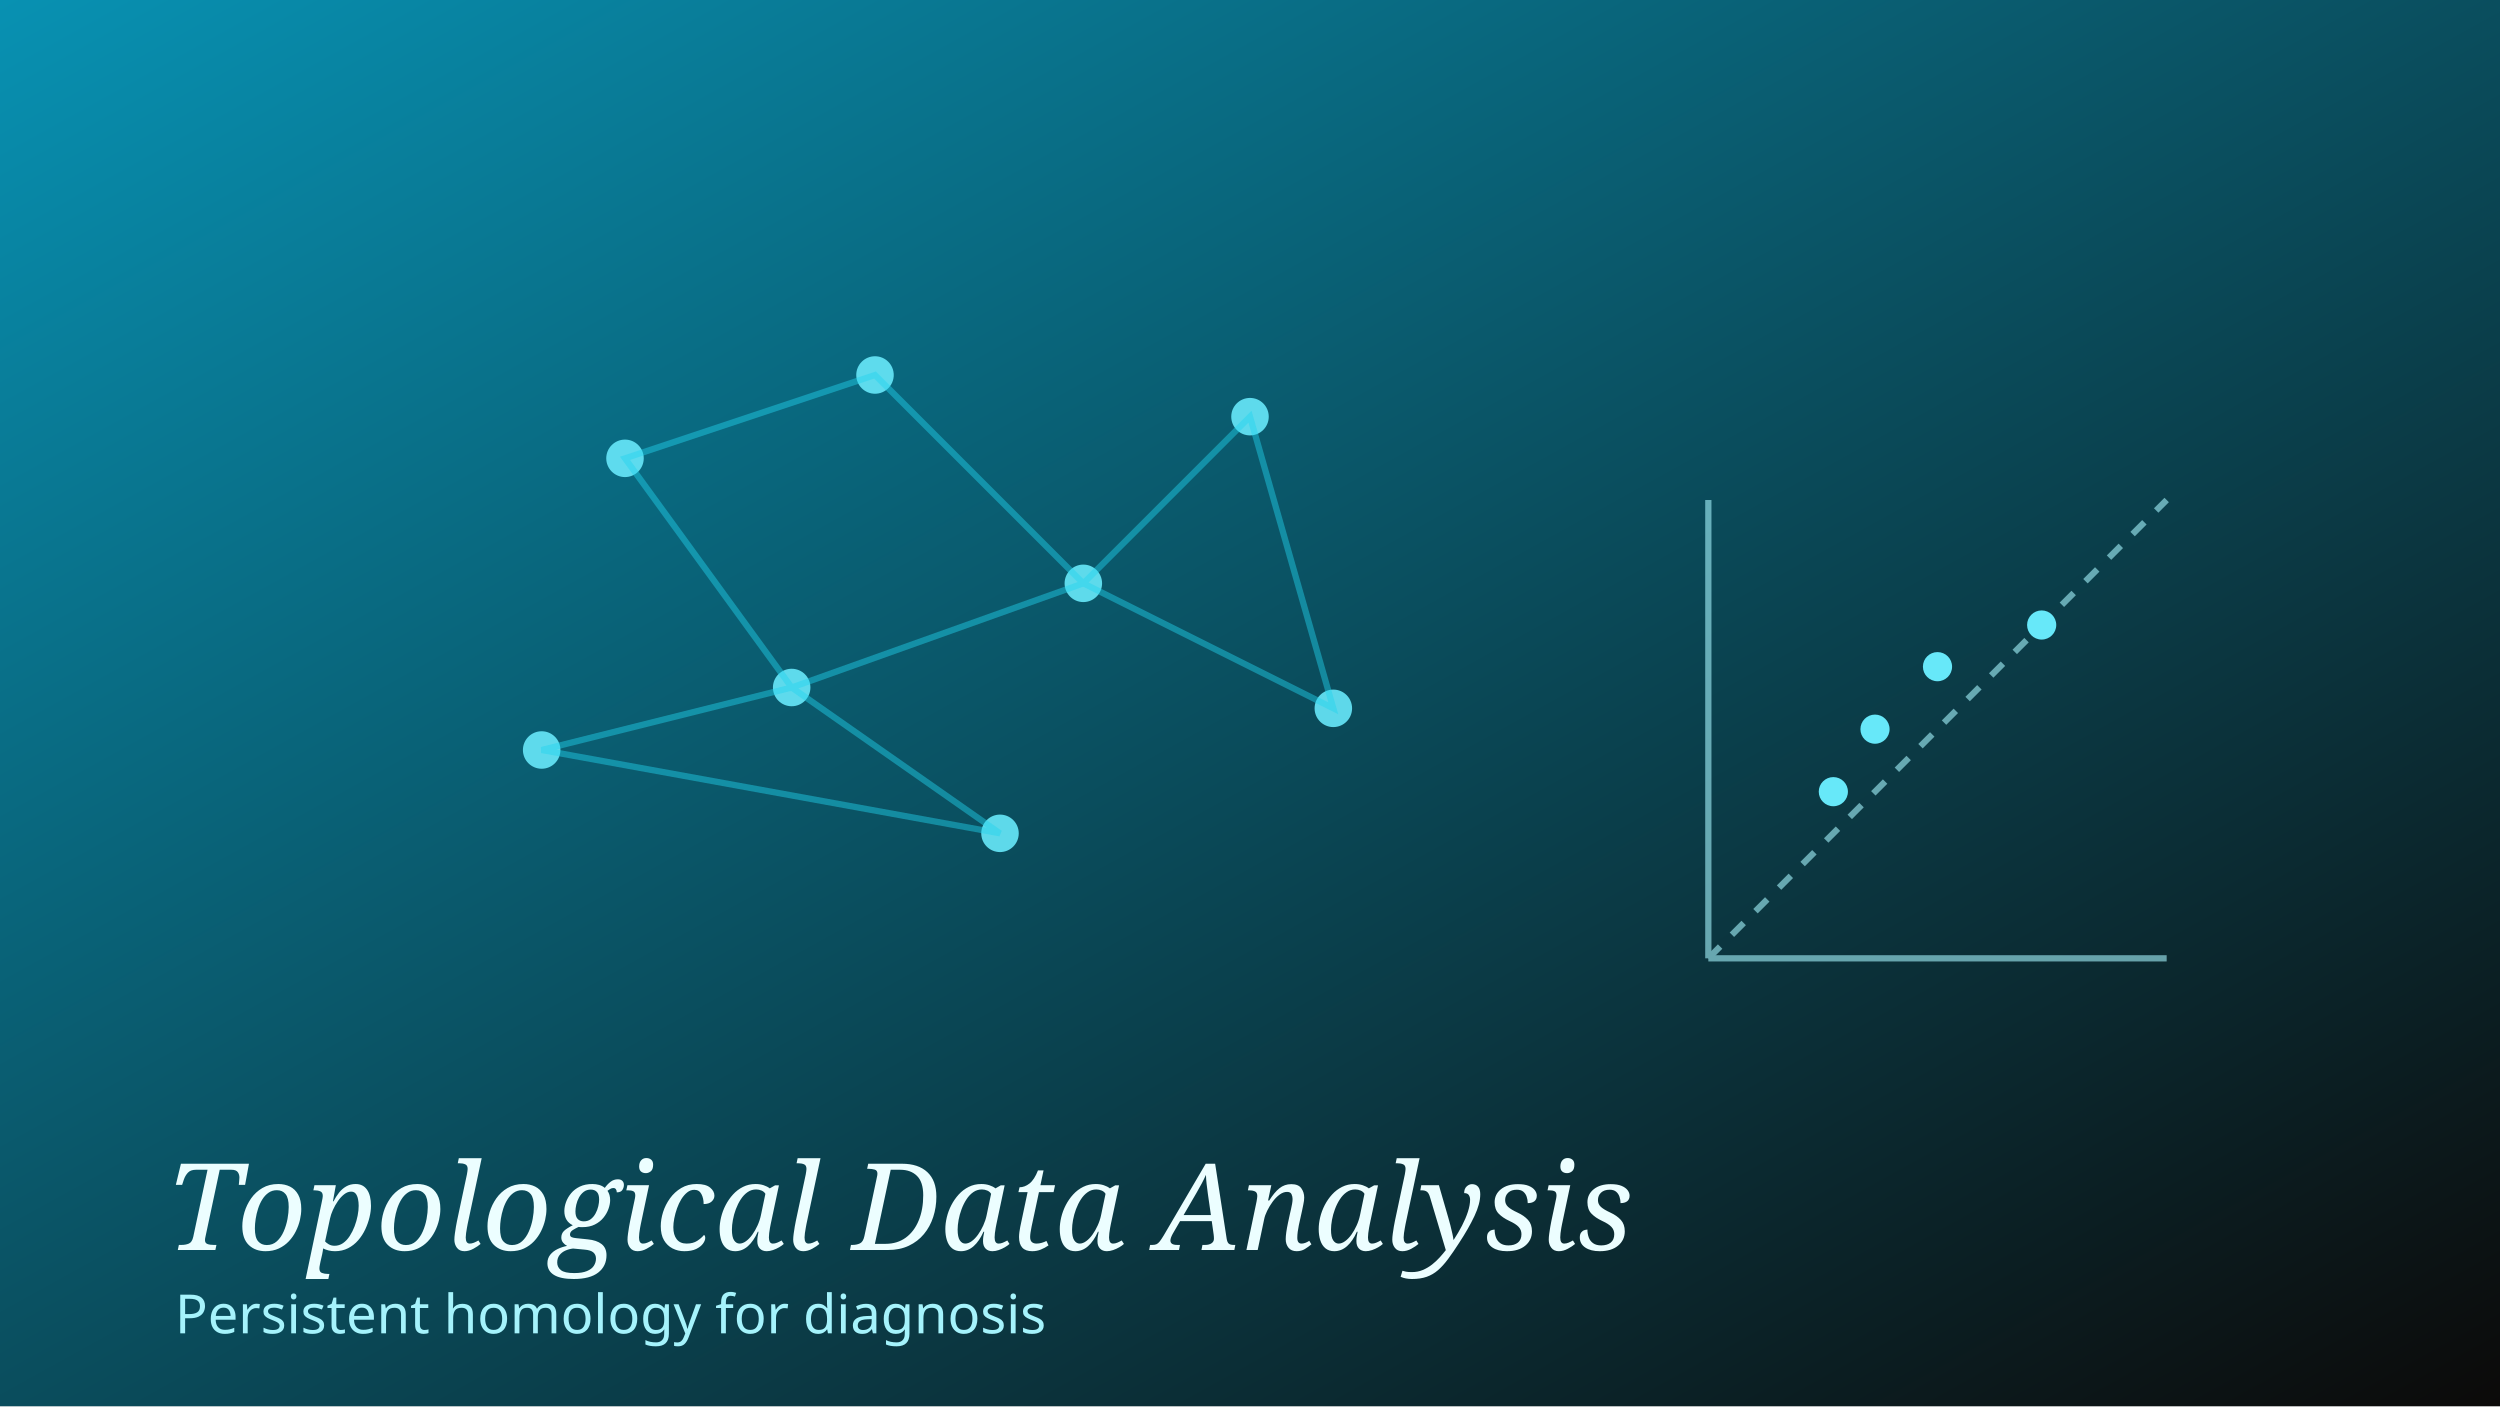
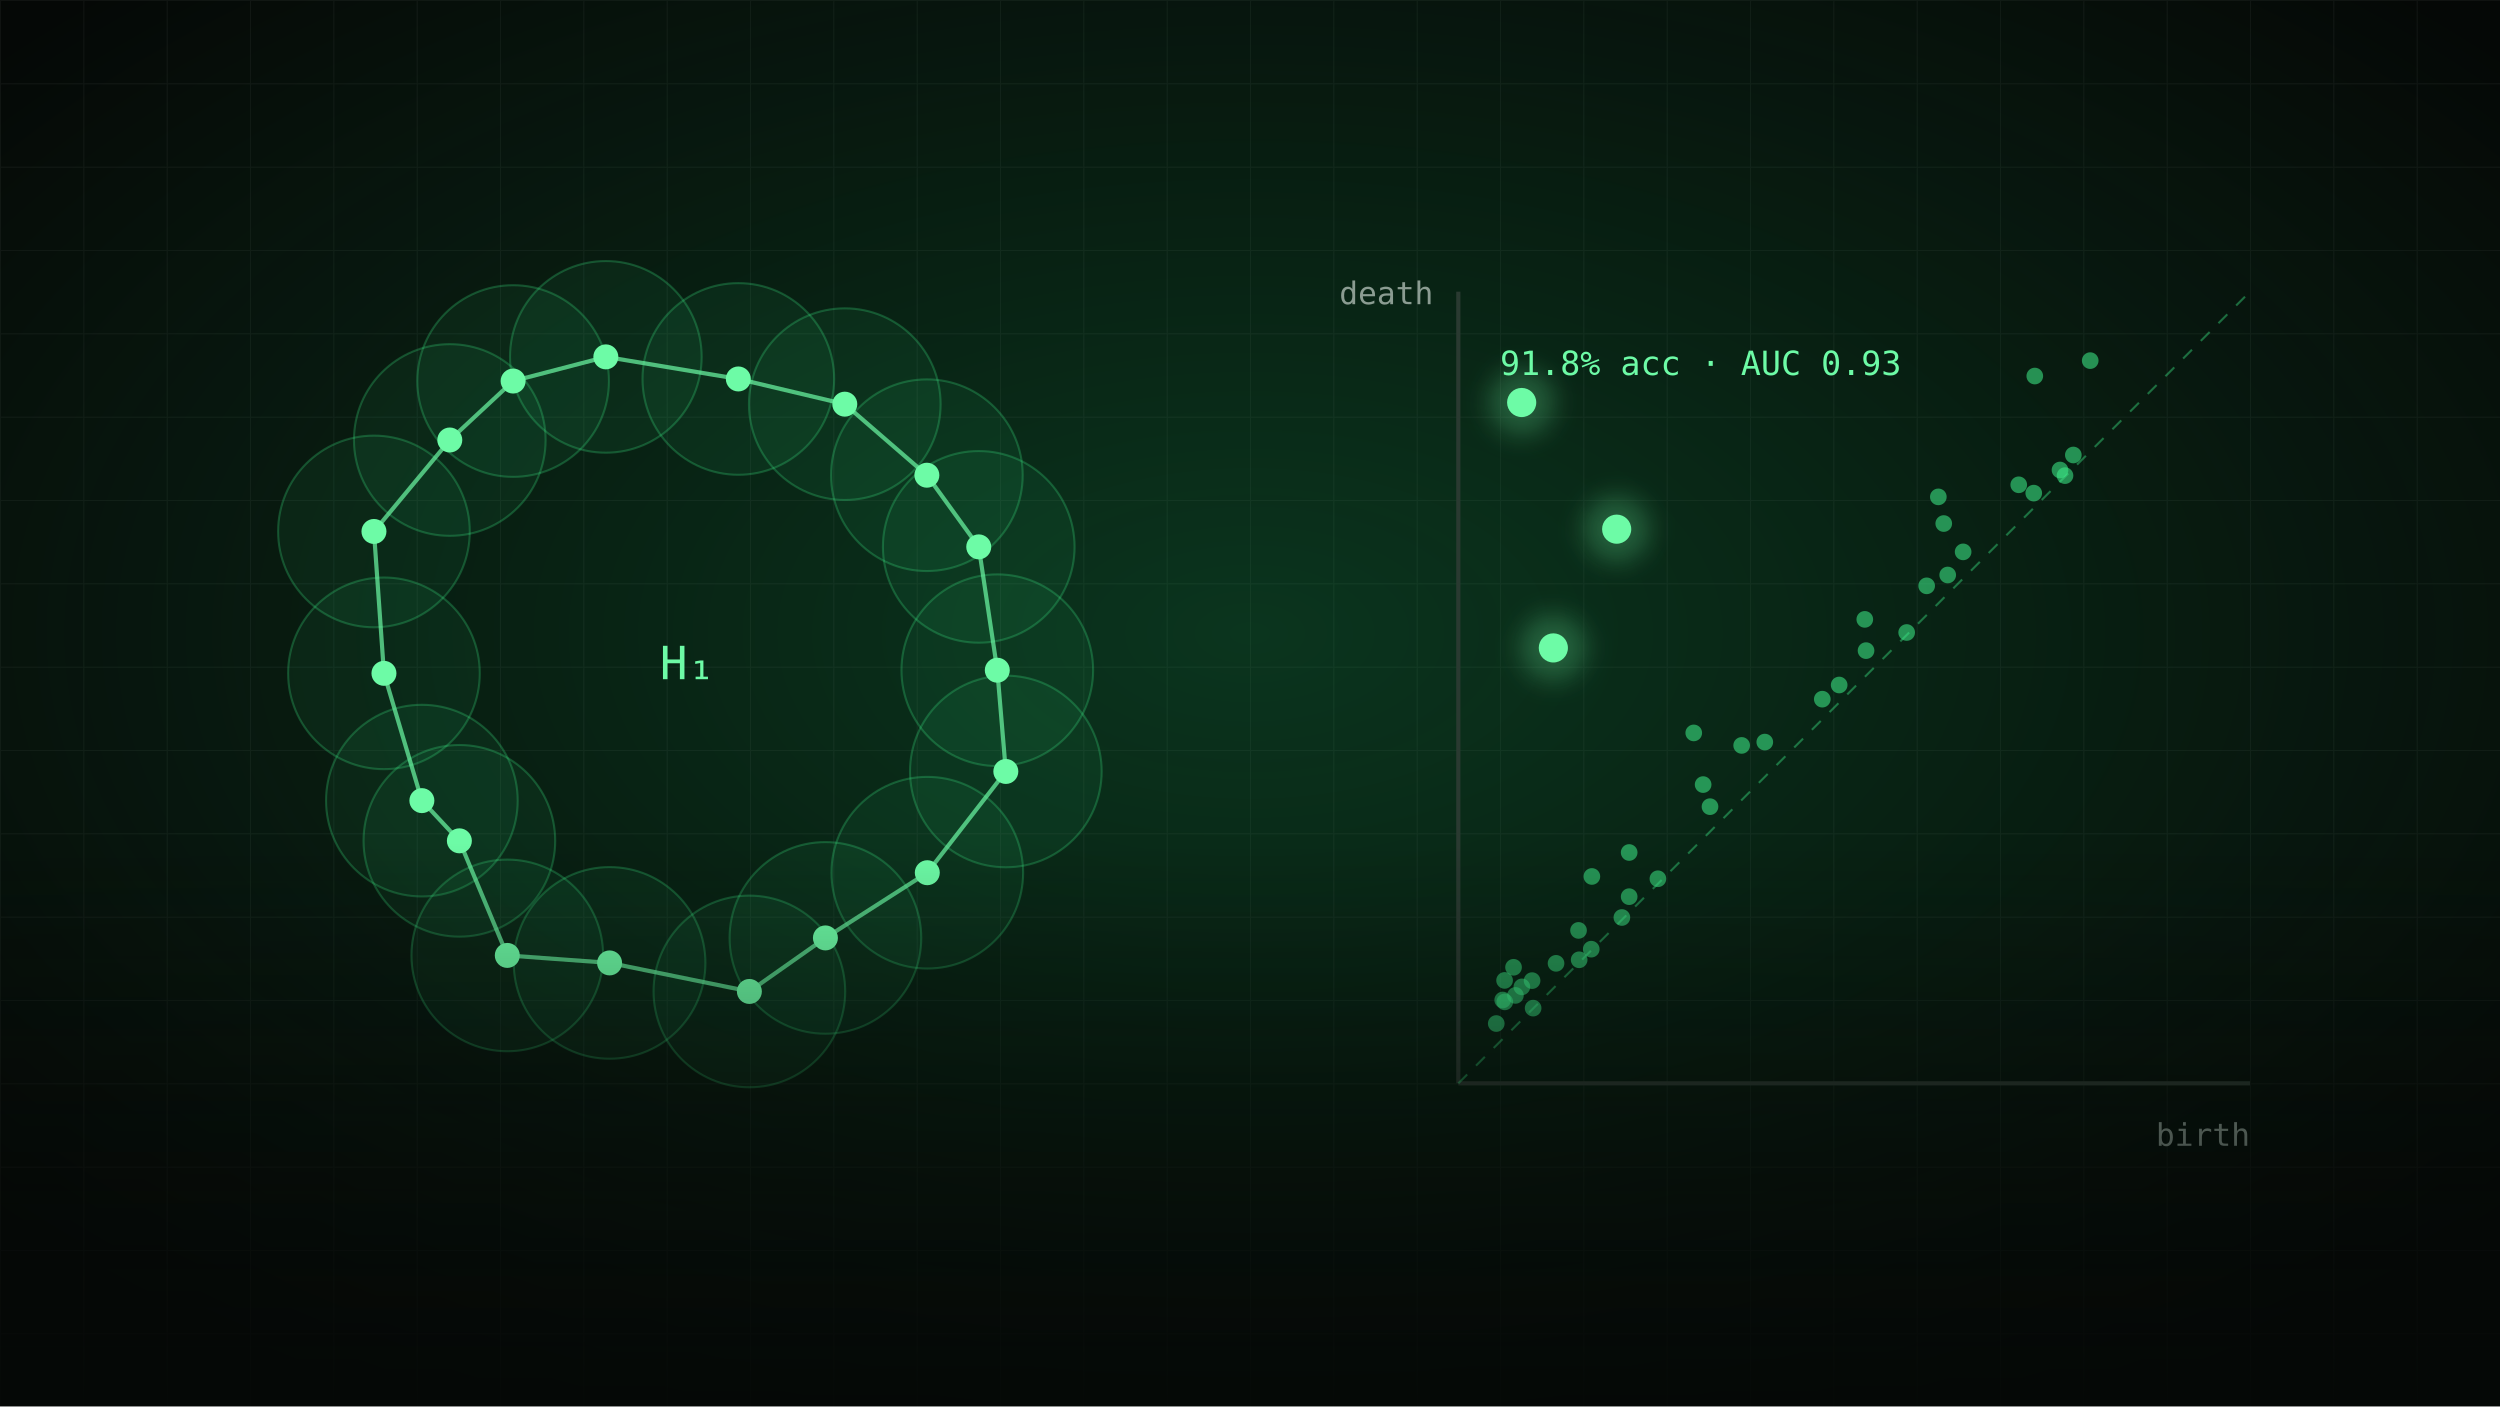
- <svg xmlns="http://www.w3.org/2000/svg" viewBox="0 0 1200 675" width="1200" height="675" role="img" aria-label="Topological Data Analysis">
+ <svg xmlns="http://www.w3.org/2000/svg" viewBox="0 0 1200 675" width="1200" height="675">
  <defs>
-     <linearGradient id="g" x1="0" y1="0" x2="1" y2="1">
-       <stop offset="0" stop-color="#0891b2" />
-       <stop offset="1" stop-color="#0c0a09" />
+     <radialGradient id="glow" cx="50%" cy="45%" r="65%">
+       <stop offset="0" stop-color="#1fd672" stop-opacity="0.22" />
+       <stop offset="1" stop-color="#1fd672" stop-opacity="0" />
+     </radialGradient>
+     <pattern id="grid" width="40" height="40" patternUnits="userSpaceOnUse">
+       <path d="M40 0H0V40" fill="none" stroke="#ffffff" stroke-opacity="0.045" stroke-width="1" />
+     </pattern>
+     <filter id="blur" x="-50%" y="-50%" width="200%" height="200%">
+       <feGaussianBlur stdDeviation="6" />
+     </filter>
+     <linearGradient id="fade" x1="0" y1="0" x2="0" y2="1">
+       <stop offset="0.6" stop-color="#050806" stop-opacity="0" />
+       <stop offset="1" stop-color="#050806" stop-opacity="0.9" />
    </linearGradient>
  </defs>
-   <rect width="1200" height="675" fill="url(#g)" />
-   <g fill="#67e8f9" opacity="0.9">
-     <circle cx="300" cy="220" r="9" />
-     <circle cx="420" cy="180" r="9" />
-     <circle cx="520" cy="280" r="9" />
-     <circle cx="380" cy="330" r="9" />
-     <circle cx="260" cy="360" r="9" />
-     <circle cx="480" cy="400" r="9" />
-     <circle cx="600" cy="200" r="9" />
-     <circle cx="640" cy="340" r="9" />
-   </g>
-   <g fill="none" stroke="#22d3ee" stroke-width="3" opacity="0.45">
-     <path d="M300,220 L420,180 L520,280 L380,330 Z" />
-     <path d="M380,330 L260,360 L480,400 Z" />
-     <path d="M520,280 L600,200 L640,340 Z" />
-   </g>
-   <g stroke="#a5f3fc" stroke-width="3" opacity="0.6">
-     <line x1="820" y1="460" x2="1040" y2="460" />
-     <line x1="820" y1="460" x2="820" y2="240" />
-     <line x1="820" y1="460" x2="1040" y2="240" stroke-dasharray="8 8" />
-   </g>
-   <g fill="#67e8f9">
-     <circle cx="880" cy="380" r="7" />
-     <circle cx="930" cy="320" r="7" />
-     <circle cx="980" cy="300" r="7" />
-     <circle cx="900" cy="350" r="7" />
-   </g>
-   <text x="80" y="600" font-family="Georgia, serif" font-style="italic" font-size="58" fill="#ecfeff">Topological Data Analysis</text>
-   <text x="84" y="640" font-family="system-ui, sans-serif" font-size="26" fill="#a5f3fc">Persistent homology for diagnosis</text>
+   <rect width="1200" height="675" fill="#050806" />
+   <rect width="1200" height="675" fill="url(#grid)" />
+   <rect width="1200" height="675" fill="url(#glow)" />
+   <circle cx="478.7" cy="321.7" r="46" fill="#3ef08a" fill-opacity="0.06" stroke="#3ef08a" stroke-opacity="0.25" />
+   <circle cx="482.8" cy="370.3" r="46" fill="#3ef08a" fill-opacity="0.06" stroke="#3ef08a" stroke-opacity="0.25" />
+   <circle cx="445.1" cy="418.9" r="46" fill="#3ef08a" fill-opacity="0.06" stroke="#3ef08a" stroke-opacity="0.25" />
+   <circle cx="396.2" cy="450.2" r="46" fill="#3ef08a" fill-opacity="0.06" stroke="#3ef08a" stroke-opacity="0.25" />
+   <circle cx="359.7" cy="475.9" r="46" fill="#3ef08a" fill-opacity="0.06" stroke="#3ef08a" stroke-opacity="0.25" />
+   <circle cx="292.6" cy="462.2" r="46" fill="#3ef08a" fill-opacity="0.06" stroke="#3ef08a" stroke-opacity="0.25" />
+   <circle cx="243.5" cy="458.6" r="46" fill="#3ef08a" fill-opacity="0.06" stroke="#3ef08a" stroke-opacity="0.25" />
+   <circle cx="220.5" cy="403.6" r="46" fill="#3ef08a" fill-opacity="0.06" stroke="#3ef08a" stroke-opacity="0.25" />
+   <circle cx="202.5" cy="384.3" r="46" fill="#3ef08a" fill-opacity="0.06" stroke="#3ef08a" stroke-opacity="0.25" />
+   <circle cx="184.3" cy="323.2" r="46" fill="#3ef08a" fill-opacity="0.06" stroke="#3ef08a" stroke-opacity="0.25" />
+   <circle cx="179.5" cy="255.1" r="46" fill="#3ef08a" fill-opacity="0.06" stroke="#3ef08a" stroke-opacity="0.25" />
+   <circle cx="215.9" cy="211.2" r="46" fill="#3ef08a" fill-opacity="0.06" stroke="#3ef08a" stroke-opacity="0.25" />
+   <circle cx="246.3" cy="182.9" r="46" fill="#3ef08a" fill-opacity="0.06" stroke="#3ef08a" stroke-opacity="0.25" />
+   <circle cx="290.8" cy="171.3" r="46" fill="#3ef08a" fill-opacity="0.06" stroke="#3ef08a" stroke-opacity="0.25" />
+   <circle cx="354.4" cy="181.9" r="46" fill="#3ef08a" fill-opacity="0.06" stroke="#3ef08a" stroke-opacity="0.25" />
+   <circle cx="405.5" cy="194.0" r="46" fill="#3ef08a" fill-opacity="0.06" stroke="#3ef08a" stroke-opacity="0.25" />
+   <circle cx="444.9" cy="228.1" r="46" fill="#3ef08a" fill-opacity="0.06" stroke="#3ef08a" stroke-opacity="0.25" />
+   <circle cx="469.8" cy="262.5" r="46" fill="#3ef08a" fill-opacity="0.06" stroke="#3ef08a" stroke-opacity="0.25" />
+   <line x1="478.7" y1="321.7" x2="482.8" y2="370.3" stroke="#6dfba6" stroke-width="2" stroke-opacity="0.7" />
+   <line x1="482.8" y1="370.3" x2="445.1" y2="418.9" stroke="#6dfba6" stroke-width="2" stroke-opacity="0.7" />
+   <line x1="445.1" y1="418.9" x2="396.2" y2="450.2" stroke="#6dfba6" stroke-width="2" stroke-opacity="0.7" />
+   <line x1="396.2" y1="450.2" x2="359.7" y2="475.9" stroke="#6dfba6" stroke-width="2" stroke-opacity="0.7" />
+   <line x1="359.7" y1="475.9" x2="292.6" y2="462.2" stroke="#6dfba6" stroke-width="2" stroke-opacity="0.7" />
+   <line x1="292.6" y1="462.2" x2="243.5" y2="458.6" stroke="#6dfba6" stroke-width="2" stroke-opacity="0.7" />
+   <line x1="243.5" y1="458.6" x2="220.5" y2="403.6" stroke="#6dfba6" stroke-width="2" stroke-opacity="0.7" />
+   <line x1="220.5" y1="403.6" x2="202.5" y2="384.3" stroke="#6dfba6" stroke-width="2" stroke-opacity="0.7" />
+   <line x1="202.5" y1="384.3" x2="184.3" y2="323.2" stroke="#6dfba6" stroke-width="2" stroke-opacity="0.7" />
+   <line x1="184.3" y1="323.2" x2="179.5" y2="255.1" stroke="#6dfba6" stroke-width="2" stroke-opacity="0.7" />
+   <line x1="179.5" y1="255.1" x2="215.9" y2="211.2" stroke="#6dfba6" stroke-width="2" stroke-opacity="0.7" />
+   <line x1="215.9" y1="211.2" x2="246.3" y2="182.9" stroke="#6dfba6" stroke-width="2" stroke-opacity="0.7" />
+   <line x1="246.3" y1="182.9" x2="290.8" y2="171.3" stroke="#6dfba6" stroke-width="2" stroke-opacity="0.7" />
+   <line x1="290.8" y1="171.3" x2="354.4" y2="181.9" stroke="#6dfba6" stroke-width="2" stroke-opacity="0.7" />
+   <line x1="354.4" y1="181.9" x2="405.5" y2="194.0" stroke="#6dfba6" stroke-width="2" stroke-opacity="0.7" />
+   <line x1="405.5" y1="194.0" x2="444.9" y2="228.1" stroke="#6dfba6" stroke-width="2" stroke-opacity="0.7" />
+   <line x1="444.9" y1="228.1" x2="469.8" y2="262.5" stroke="#6dfba6" stroke-width="2" stroke-opacity="0.7" />
+   <line x1="469.8" y1="262.5" x2="478.7" y2="321.7" stroke="#6dfba6" stroke-width="2" stroke-opacity="0.7" />
+   <circle cx="478.7" cy="321.7" r="6" fill="#6dfba6" />
+   <circle cx="482.8" cy="370.3" r="6" fill="#6dfba6" />
+   <circle cx="445.1" cy="418.9" r="6" fill="#6dfba6" />
+   <circle cx="396.2" cy="450.2" r="6" fill="#6dfba6" />
+   <circle cx="359.7" cy="475.9" r="6" fill="#6dfba6" />
+   <circle cx="292.6" cy="462.2" r="6" fill="#6dfba6" />
+   <circle cx="243.5" cy="458.6" r="6" fill="#6dfba6" />
+   <circle cx="220.5" cy="403.6" r="6" fill="#6dfba6" />
+   <circle cx="202.5" cy="384.3" r="6" fill="#6dfba6" />
+   <circle cx="184.3" cy="323.2" r="6" fill="#6dfba6" />
+   <circle cx="179.5" cy="255.1" r="6" fill="#6dfba6" />
+   <circle cx="215.9" cy="211.2" r="6" fill="#6dfba6" />
+   <circle cx="246.3" cy="182.9" r="6" fill="#6dfba6" />
+   <circle cx="290.8" cy="171.3" r="6" fill="#6dfba6" />
+   <circle cx="354.4" cy="181.9" r="6" fill="#6dfba6" />
+   <circle cx="405.5" cy="194.0" r="6" fill="#6dfba6" />
+   <circle cx="444.9" cy="228.1" r="6" fill="#6dfba6" />
+   <circle cx="469.8" cy="262.5" r="6" fill="#6dfba6" />
+   <text x="330" y="326" text-anchor="middle" font-family="ui-monospace, 'SF Mono', Menlo, monospace" font-size="22" fill="#6dfba6">H₁</text>
+   <line x1="700" y1="520" x2="1080" y2="520" stroke="#2a3a31" stroke-width="2" />
+   <line x1="700" y1="520" x2="700" y2="140" stroke="#2a3a31" stroke-width="2" />
+   <line x1="700" y1="520" x2="1080" y2="140" stroke="#3ef08a" stroke-opacity="0.4" stroke-dasharray="6 6" />
+   <circle cx="1003.3" cy="173.1" r="4" fill="#3ef08a" fill-opacity="0.55" />
+   <circle cx="915.2" cy="303.6" r="4" fill="#3ef08a" fill-opacity="0.55" />
+   <circle cx="795.8" cy="421.8" r="4" fill="#3ef08a" fill-opacity="0.55" />
+   <circle cx="721.3" cy="480.0" r="4" fill="#3ef08a" fill-opacity="0.55" />
+   <circle cx="933.0" cy="251.3" r="4" fill="#3ef08a" fill-opacity="0.55" />
+   <circle cx="817.5" cy="376.6" r="4" fill="#3ef08a" fill-opacity="0.55" />
+   <circle cx="991.2" cy="228.3" r="4" fill="#3ef08a" fill-opacity="0.55" />
+   <circle cx="763.8" cy="455.6" r="4" fill="#3ef08a" fill-opacity="0.55" />
+   <circle cx="976.7" cy="180.5" r="4" fill="#3ef08a" fill-opacity="0.55" />
+   <circle cx="820.8" cy="387.2" r="4" fill="#3ef08a" fill-opacity="0.55" />
+   <circle cx="722.2" cy="470.6" r="4" fill="#3ef08a" fill-opacity="0.55" />
+   <circle cx="782.0" cy="409.2" r="4" fill="#3ef08a" fill-opacity="0.55" />
+   <circle cx="726.5" cy="464.3" r="4" fill="#3ef08a" fill-opacity="0.55" />
+   <circle cx="930.4" cy="238.5" r="4" fill="#3ef08a" fill-opacity="0.55" />
+   <circle cx="735.9" cy="483.9" r="4" fill="#3ef08a" fill-opacity="0.55" />
+   <circle cx="718.2" cy="491.3" r="4" fill="#3ef08a" fill-opacity="0.55" />
+   <circle cx="942.3" cy="264.9" r="4" fill="#3ef08a" fill-opacity="0.55" />
+   <circle cx="836.0" cy="357.8" r="4" fill="#3ef08a" fill-opacity="0.55" />
+   <circle cx="758.0" cy="460.7" r="4" fill="#3ef08a" fill-opacity="0.55" />
+   <circle cx="895.7" cy="312.3" r="4" fill="#3ef08a" fill-opacity="0.55" />
+   <circle cx="735.4" cy="470.7" r="4" fill="#3ef08a" fill-opacity="0.55" />
+   <circle cx="782.0" cy="430.4" r="4" fill="#3ef08a" fill-opacity="0.55" />
+   <circle cx="995.2" cy="218.4" r="4" fill="#3ef08a" fill-opacity="0.55" />
+   <circle cx="969.0" cy="232.7" r="4" fill="#3ef08a" fill-opacity="0.55" />
+   <circle cx="764.1" cy="420.7" r="4" fill="#3ef08a" fill-opacity="0.55" />
+   <circle cx="895.1" cy="297.3" r="4" fill="#3ef08a" fill-opacity="0.55" />
+   <circle cx="730.5" cy="473.7" r="4" fill="#3ef08a" fill-opacity="0.55" />
+   <circle cx="778.5" cy="440.4" r="4" fill="#3ef08a" fill-opacity="0.55" />
+   <circle cx="934.9" cy="276.0" r="4" fill="#3ef08a" fill-opacity="0.55" />
+   <circle cx="722.3" cy="480.9" r="4" fill="#3ef08a" fill-opacity="0.55" />
+   <circle cx="727.4" cy="477.8" r="4" fill="#3ef08a" fill-opacity="0.55" />
+   <circle cx="882.8" cy="328.8" r="4" fill="#3ef08a" fill-opacity="0.55" />
+   <circle cx="813.0" cy="351.8" r="4" fill="#3ef08a" fill-opacity="0.55" />
+   <circle cx="847.1" cy="356.2" r="4" fill="#3ef08a" fill-opacity="0.55" />
+   <circle cx="874.7" cy="335.6" r="4" fill="#3ef08a" fill-opacity="0.55" />
+   <circle cx="746.9" cy="462.4" r="4" fill="#3ef08a" fill-opacity="0.55" />
+   <circle cx="976.2" cy="236.7" r="4" fill="#3ef08a" fill-opacity="0.55" />
+   <circle cx="757.7" cy="446.6" r="4" fill="#3ef08a" fill-opacity="0.55" />
+   <circle cx="924.8" cy="281.2" r="4" fill="#3ef08a" fill-opacity="0.55" />
+   <circle cx="988.8" cy="225.6" r="4" fill="#3ef08a" fill-opacity="0.55" />
+   <circle cx="730.4" cy="193.2" r="16" fill="#6dfba6" fill-opacity="0.25" filter="url(#blur)" />
+   <circle cx="730.4" cy="193.2" r="7" fill="#6dfba6" />
+   <circle cx="776.0" cy="254.0" r="16" fill="#6dfba6" fill-opacity="0.25" filter="url(#blur)" />
+   <circle cx="776.0" cy="254.0" r="7" fill="#6dfba6" />
+   <circle cx="745.6" cy="311.0" r="16" fill="#6dfba6" fill-opacity="0.25" filter="url(#blur)" />
+   <circle cx="745.6" cy="311.0" r="7" fill="#6dfba6" />
+   <text x="1080" y="550" text-anchor="end" font-family="ui-monospace, 'SF Mono', Menlo, monospace" font-size="15" fill="#8b9c92">birth</text>
+   <text x="688" y="146" text-anchor="end" font-family="ui-monospace, 'SF Mono', Menlo, monospace" font-size="15" fill="#8b9c92">death</text>
+   <text x="720" y="180" font-family="ui-monospace, 'SF Mono', Menlo, monospace" font-size="16" fill="#6dfba6">91.8% acc · AUC 0.93</text>
+   <rect width="1200" height="675" fill="url(#fade)" />
</svg>
